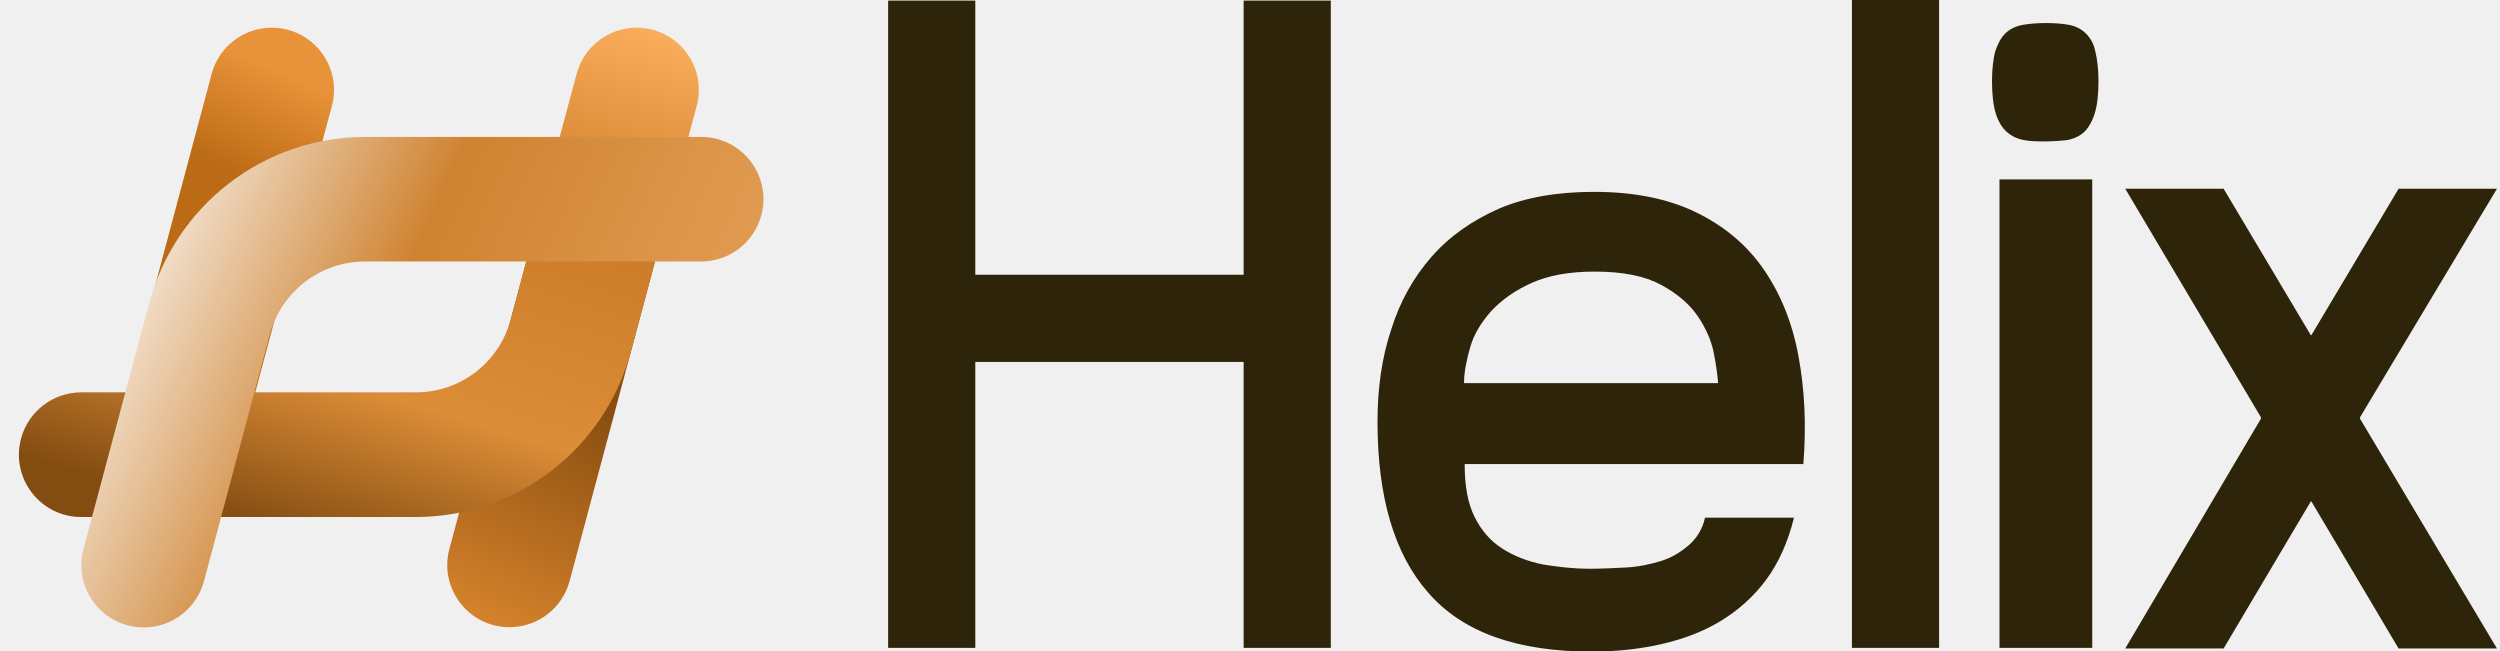
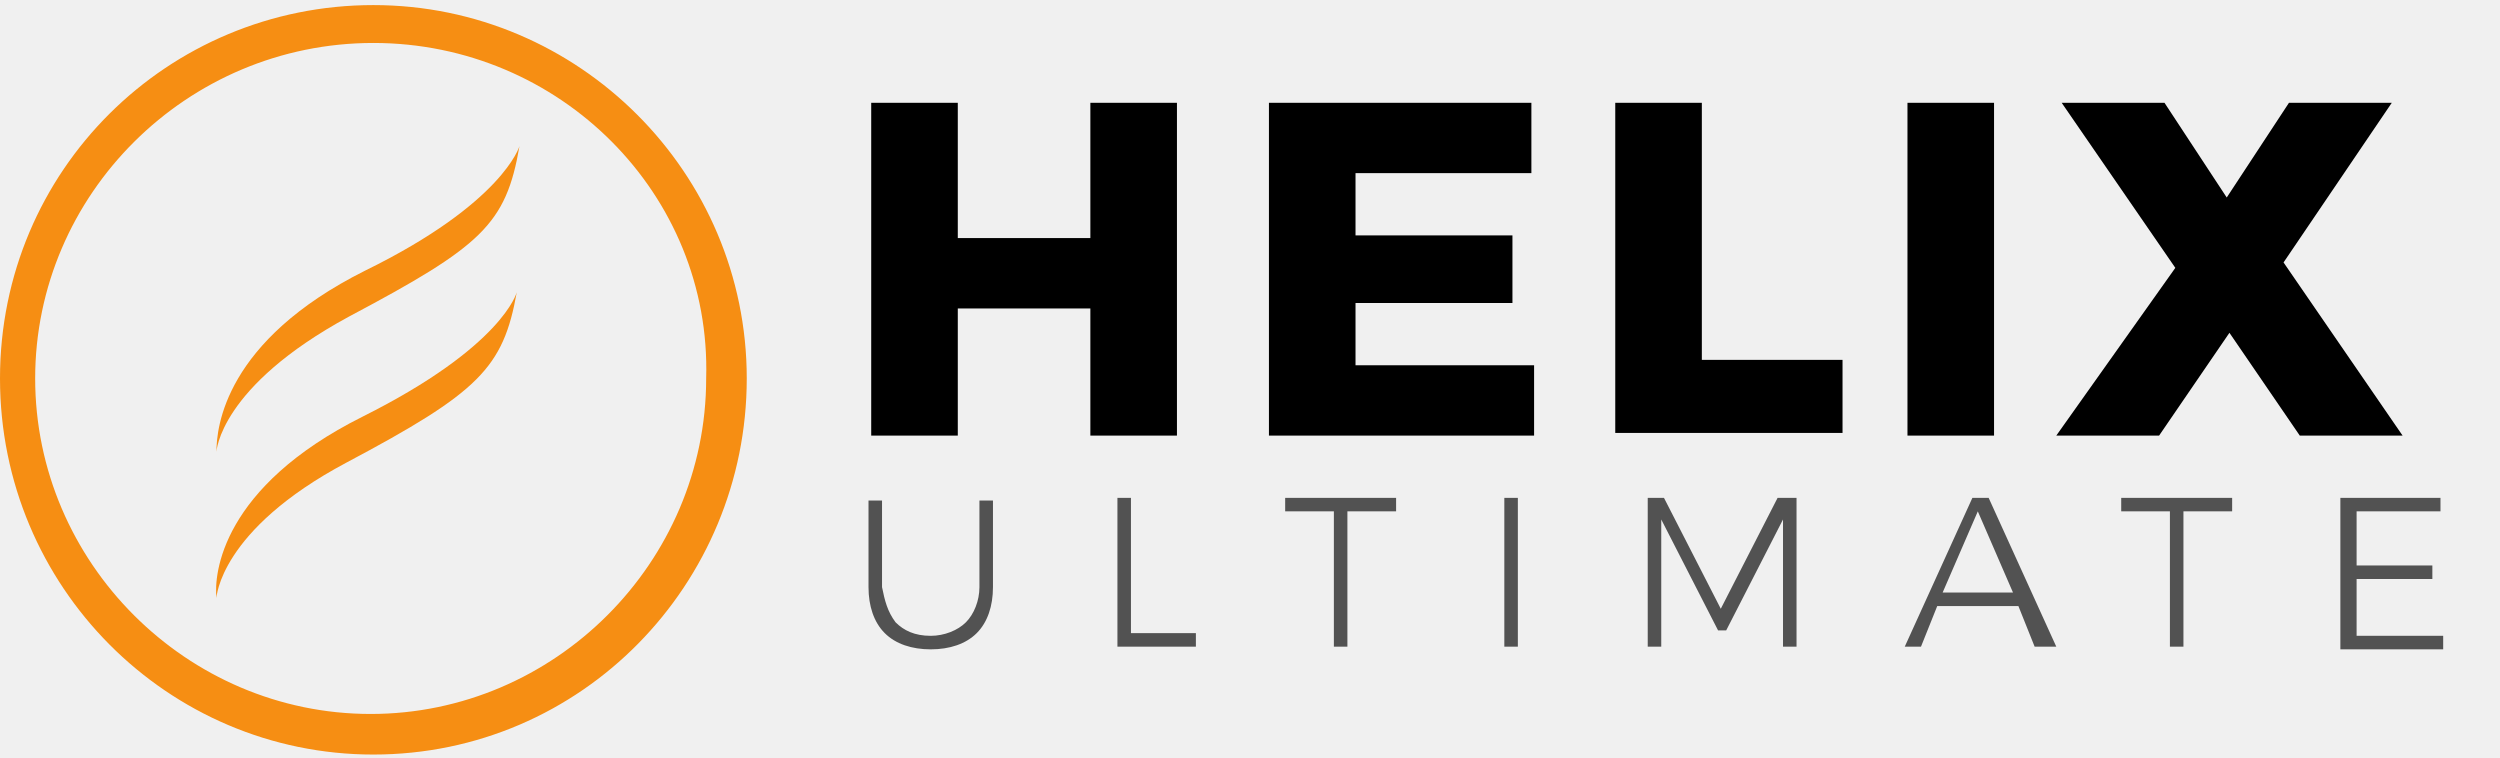
- <svg xmlns="http://www.w3.org/2000/svg" width="722" height="188" fill="none">
-   <path d="M78.49 8A17.968 17.968 0 0061.13 21.328l-28.154 105.34 34.68 9.289L95.845 30.612C98.899 19.202 90.301 8 78.489 8z" fill="url(#paint0_linear)" />
-   <path d="M147.143 181.138a17.968 17.968 0 0017.359-13.329l28.154-105.34-34.679-9.343-28.193 105.401c-3.052 11.41 5.547 22.611 17.359 22.611z" fill="url(#paint1_linear)" />
-   <path d="M183.87 8a17.945 17.945 0 00-17.332 13.295l-19.041 70.966a28.362 28.362 0 01-10.139 15.205 28.287 28.287 0 01-17.297 5.846H23.466A18.001 18.001 0 006.08 126.649c-3.067 11.434 5.548 22.665 17.386 22.665h96.65a64.298 64.298 0 0039.171-13.375 64.488 64.488 0 0022.945-34.499l18.973-70.852C204.257 19.19 195.669 8 183.87 8z" fill="url(#paint2_linear)" />
-   <path d="M219.854 62.234c3.098-11.432-5.512-22.684-17.356-22.684H105.39a64.487 64.487 0 00-39.222 13.374A64.71 64.71 0 0043.13 87.429L24.1 158.522c-3.064 11.444 5.56 22.68 17.407 22.68a18.02 18.02 0 0017.412-13.376l19.002-71.24a28.576 28.576 0 0110.203-15.203 28.477 28.477 0 0117.321-5.868h97.053c8.12 0 15.233-5.443 17.356-13.28z" fill="url(#paint3_linear)" />
-   <g clip-path="url(#clip0)" fill="#2E240A">
-     <path d="M359.165.179h25.173v186.92h-25.173v-82.576h-77.497v82.576h-25.173V.179h25.173v79.158h77.497V.179zM460.396 55.41c11.508 0 21.397 1.98 29.489 5.937 8.091 3.958 14.564 9.355 19.419 16.371 4.854 7.017 8.271 15.292 10.069 25.007 1.798 9.535 2.337 19.969 1.438 31.303h-97.815c0 6.297.899 11.334 2.877 15.292 1.978 3.958 4.675 7.016 8.092 9.175 3.416 2.159 7.192 3.598 11.507 4.498 4.316.72 8.811 1.259 13.666 1.259 3.416 0 6.832-.18 10.428-.36 3.596-.179 6.833-.899 9.89-1.799 3.056-.899 5.754-2.518 8.091-4.497 2.338-1.979 4.136-4.678 4.855-8.096h25.712c-1.798 7.196-4.495 13.133-8.091 17.991-3.596 4.857-8.091 8.815-13.126 11.873-5.035 3.059-10.788 5.217-17.082 6.657-6.293 1.439-13.126 2.159-20.138 2.159-21.577 0-37.22-5.578-47.109-16.911-9.89-11.155-14.745-27.706-14.745-49.474 0-9.715 1.259-18.53 3.956-26.626 2.517-8.096 6.473-15.112 11.688-21.049 5.214-5.937 11.687-10.434 19.419-13.852 7.552-3.239 16.722-4.858 27.51-4.858zm35.782 55.051c-.18-2.159-.54-5.037-1.259-8.636-.719-3.598-2.337-7.196-4.675-10.614-2.337-3.418-5.934-6.476-10.608-8.995-4.675-2.519-10.969-3.778-19.06-3.778-7.372 0-13.306 1.08-18.161 3.238-4.854 2.159-8.63 4.858-11.687 8.096-2.877 3.238-5.035 6.656-6.113 10.434-1.079 3.778-1.798 7.196-1.798 10.435h73.361v-.18zM534.836 0h25.173v187.1h-25.173V0zM681.559 120.895l39.558 66.385h-28.41l-25.173-42.457h-.179l-25.173 42.457h-28.41l39.198-66.385v-.359l-39.198-66.025h28.41l25.173 42.277h.179l25.173-42.277h28.41l-39.558 66.025v.359zM604.242 51.813h-26.791V187.1h26.791V51.813zM602.444 9.715c-1.259-1.26-2.877-2.16-4.855-2.519-1.798-.36-4.136-.54-6.653-.54-2.517 0-4.855.18-6.833.54-1.978.36-3.776 1.26-5.034 2.519-1.259 1.259-2.158 3.058-2.877 5.217-.54 2.159-.899 5.037-.899 8.455 0 3.958.359 7.017 1.079 9.355.719 2.34 1.798 4.138 3.236 5.398 1.439 1.259 3.057 1.978 5.035 2.338 1.798.36 3.955.36 6.113.36 2.158 0 4.316-.18 6.114-.36 1.977-.36 3.596-1.08 5.034-2.339 1.259-1.259 2.338-3.058 3.057-5.397.719-2.338 1.079-5.397 1.079-9.355 0-3.418-.36-6.296-.899-8.455a9.701 9.701 0 00-2.697-5.217z" />
+ <svg xmlns="http://www.w3.org/2000/svg" viewBox="0 0 92.4 28" enable-background="new 0 0 92.4 28">
+   <style type="text/css">.st0{fill:#F68E13;} .st1{enable-background:new ;} .st2{fill:#525252;}</style>
+   <path id="Fill-1_6_" class="st0" d="M8 16.7c0-.9.3-4.1 5.5-6.7 5.1-2.5 5.7-4.6 5.7-4.6-.5 2.9-1.4 3.7-6.3 6.3-4.8 2.6-4.9 5-4.9 5z" />
+   <path id="Fill-3_6_" class="st0" d="M8 22.1s.1-2.5 4.8-5c4.9-2.6 5.8-3.5 6.3-6.3 0 0-.5 2-5.7 4.6s-5.5 5.8-5.4 6.7" />
+   <g id="Group-7_6_">
+     <path id="Fill-5_6_" class="st0" d="M13.8 1.588c-6.9 0-12.5 5.6-12.5 12.4s5.6 12.4 12.4 12.4 12.4-5.6 12.4-12.4c.2-6.8-5.4-12.4-12.3-12.4m0 26.3c-7.6 0-13.8-6.2-13.8-13.9s6.2-13.8 13.8-13.8 13.8 6.2 13.8 13.8-6.1 13.9-13.8 13.9" />
  </g>
-   <defs>
-     <linearGradient id="paint0_linear" x1="56.366" y1="140.527" x2="107.119" y2="28.032" gradientUnits="userSpaceOnUse">
-       <stop offset=".703" stop-color="#BB6A15" />
-       <stop offset=".969" stop-color="#E89339" />
-     </linearGradient>
-     <linearGradient id="paint1_linear" x1="147.125" y1="185.71" x2="197.915" y2="73.183" gradientUnits="userSpaceOnUse">
-       <stop stop-color="#D8842C" />
-       <stop offset=".583" stop-color="#8A4F10" />
-     </linearGradient>
-     <linearGradient id="paint2_linear" x1="0" y1="129.692" x2="50.261" y2="-33.088" gradientUnits="userSpaceOnUse">
-       <stop stop-color="#834C11" />
-       <stop offset=".281" stop-color="#DC8D37" />
-       <stop offset=".651" stop-color="#CC7C28" />
-       <stop offset="1" stop-color="#F9AC5A" />
-     </linearGradient>
-     <linearGradient id="paint3_linear" x1="29.308" y1="57.76" x2="244.556" y2="156.484" gradientUnits="userSpaceOnUse">
-       <stop stop-color="#FCFCFC" />
-       <stop offset=".375" stop-color="#CF8331" />
-       <stop offset=".974" stop-color="#EBAA66" />
-     </linearGradient>
-     <clipPath id="clip0">
-       <path fill="#fff" transform="translate(256.495)" d="M0 0h464.621v188H0z" />
-     </clipPath>
-   </defs>
+   <g class="st1">
+     <path d="M32.2 3.8h3.2v5h4.9v-5h3.2v12.3h-3.2v-4.7h-4.9v4.7h-3.2v-12.3zM46.9 3.8h9.7v2.6h-6.5v2.3h5.8v2.5h-5.8v2.3h6.6v2.6h-9.8v-12.3zM59.7 3.8h3.2v9.5h5.2v2.7h-8.4v-12.2zM70.5 3.8h3.2v12.3h-3.2v-12.3zM76.2 3.8h3.8l2.3 3.5 2.3-3.5h3.8l-4 5.9 4.4 6.4h-3.8l-2.6-3.8-2.6 3.8h-3.8l4.4-6.2-4.2-6.1z" />
+   </g>
+   <g class="st1">
+     <path class="st2" d="M33.1 23c.3.3.7.5 1.3.5.5 0 1-.2 1.3-.5.3-.3.5-.8.5-1.3v-3.2h.5v3.2c0 .7-.2 1.3-.6 1.7-.4.4-1 .6-1.7.6s-1.3-.2-1.7-.6c-.4-.4-.6-1-.6-1.7v-3.2h.5v3.2c.1.5.2.9.5 1.3zM41.3 18.4h.5v5h2.4v.5h-2.9v-5.5zM47.5 18.4h4.1v.5h-1.8v5h-.5v-5h-1.8v-.5zM55.6 18.4h.5v5.5h-.5v-5.5zM60.8 18.4h.7l2.1 4.1 2.1-4.1h.7v5.5h-.5v-4.7l-2.1 4.1h-.3l-2.1-4.1v4.7h-.5v-5.5zM75.2 23.9l-.6-1.5h-3l-.6 1.5h-.6l2.5-5.5h.6l2.5 5.5h-.8zm-3.4-2h2.6l-1.3-3-1.3 3zM78.4 18.4h4.1v.5h-1.8v5h-.5v-5h-1.8v-.5zM86.5 18.4h3.7v.5h-3.1v2h2.8v.5h-2.8v2.1h3.2v.5h-3.8v-5.6z" />
+   </g>
</svg>
